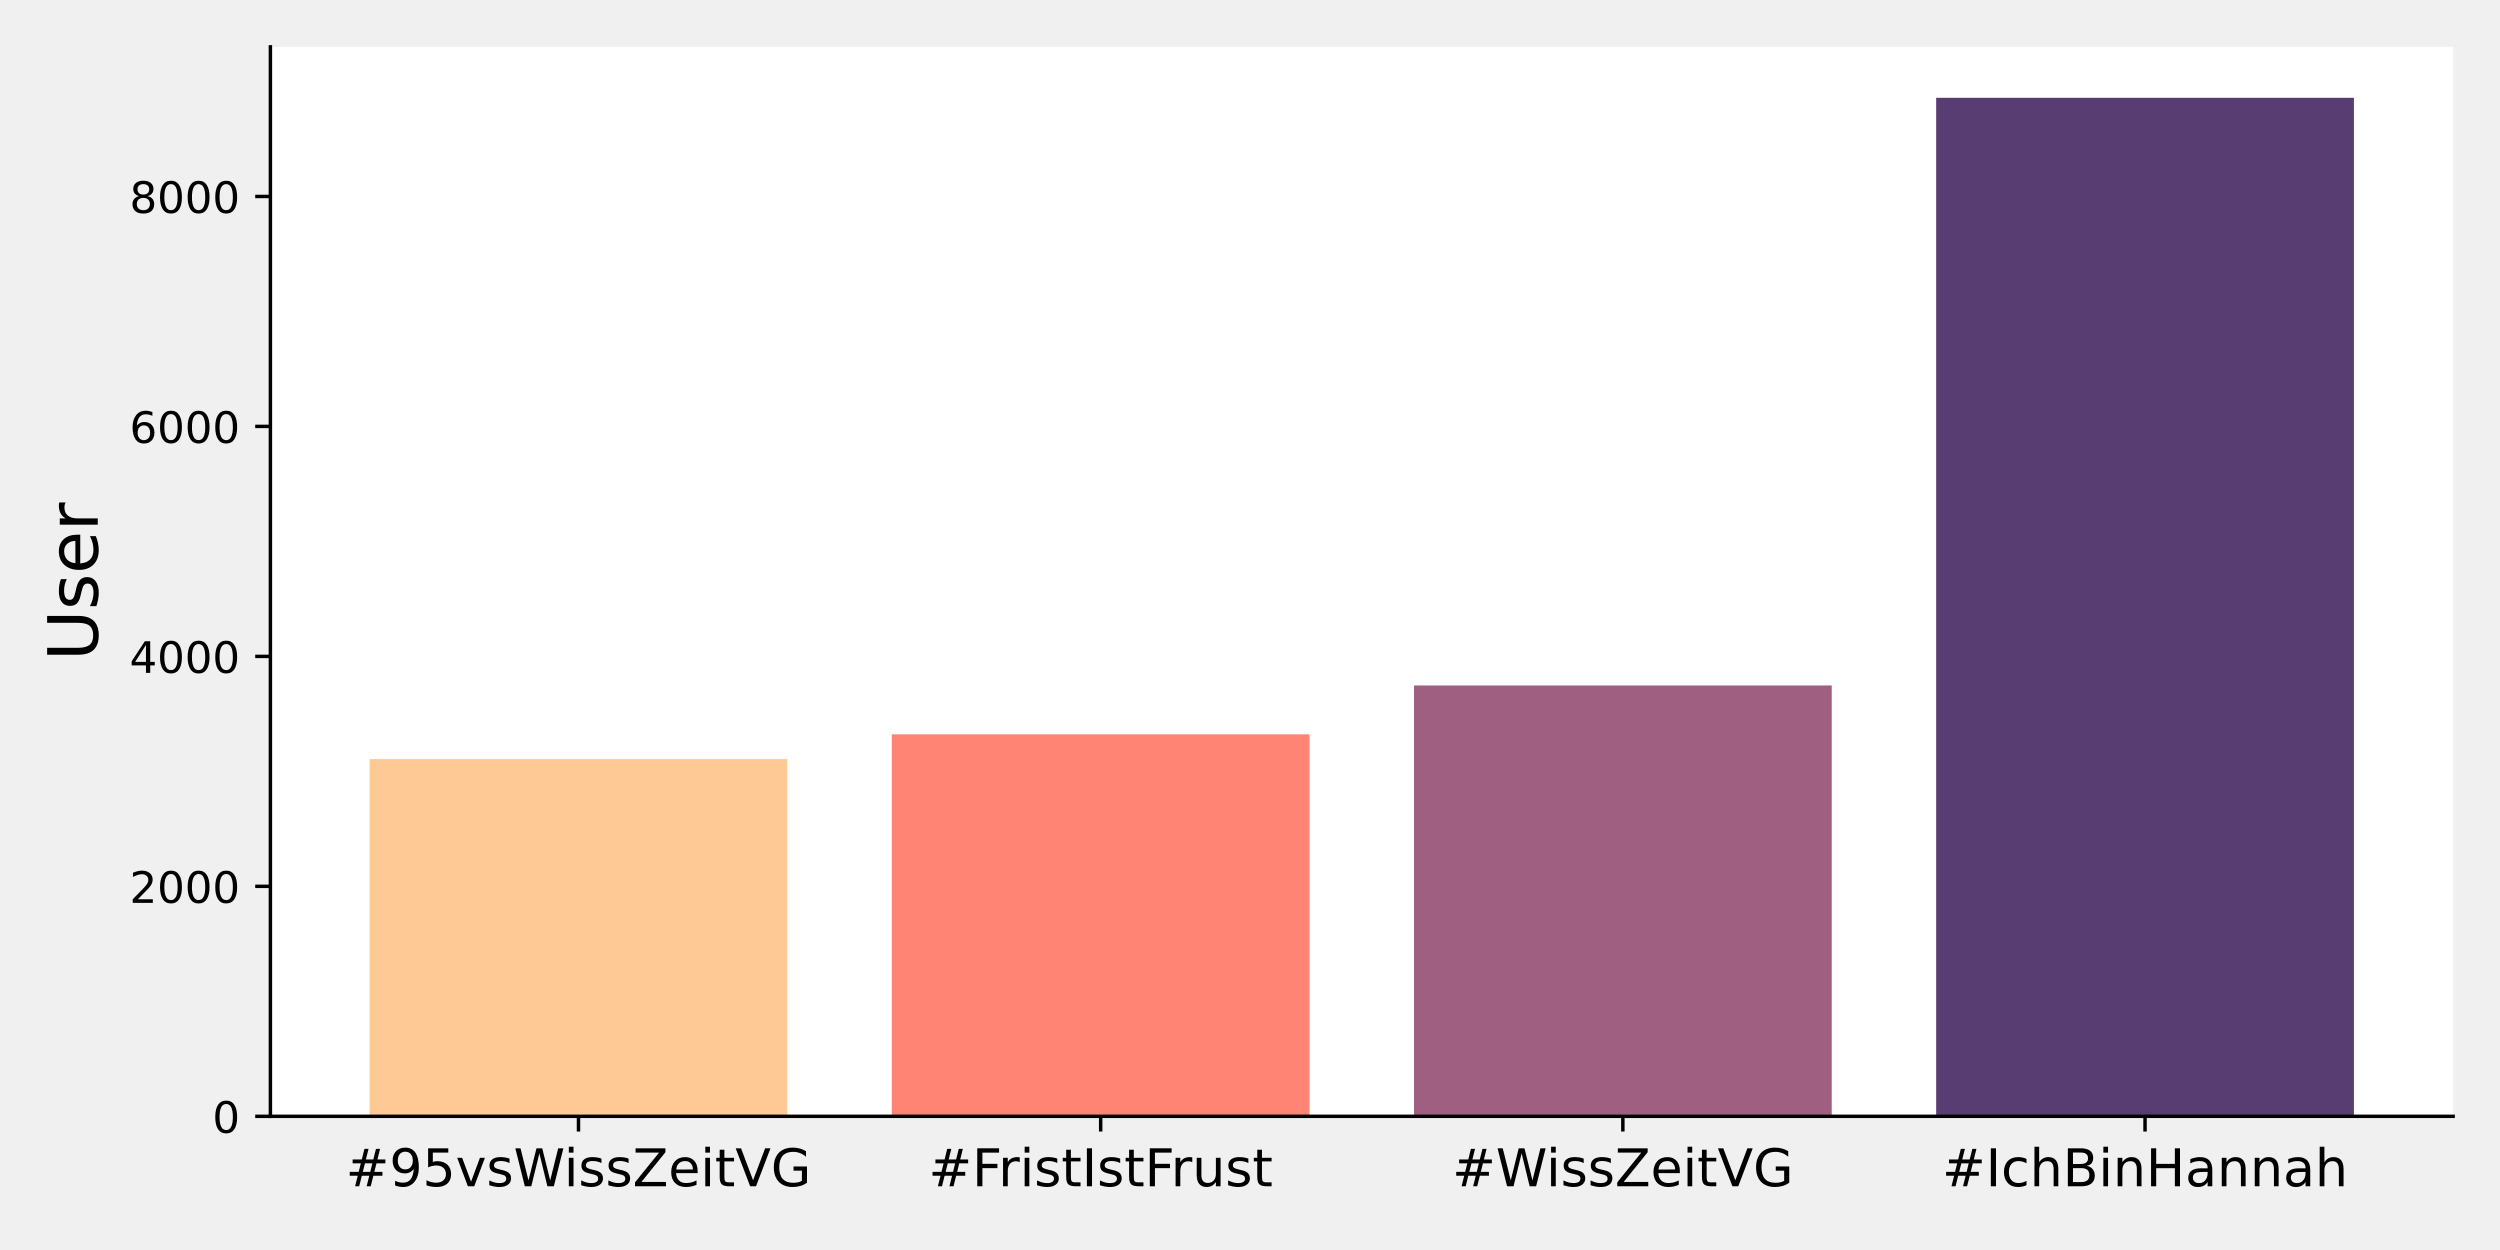
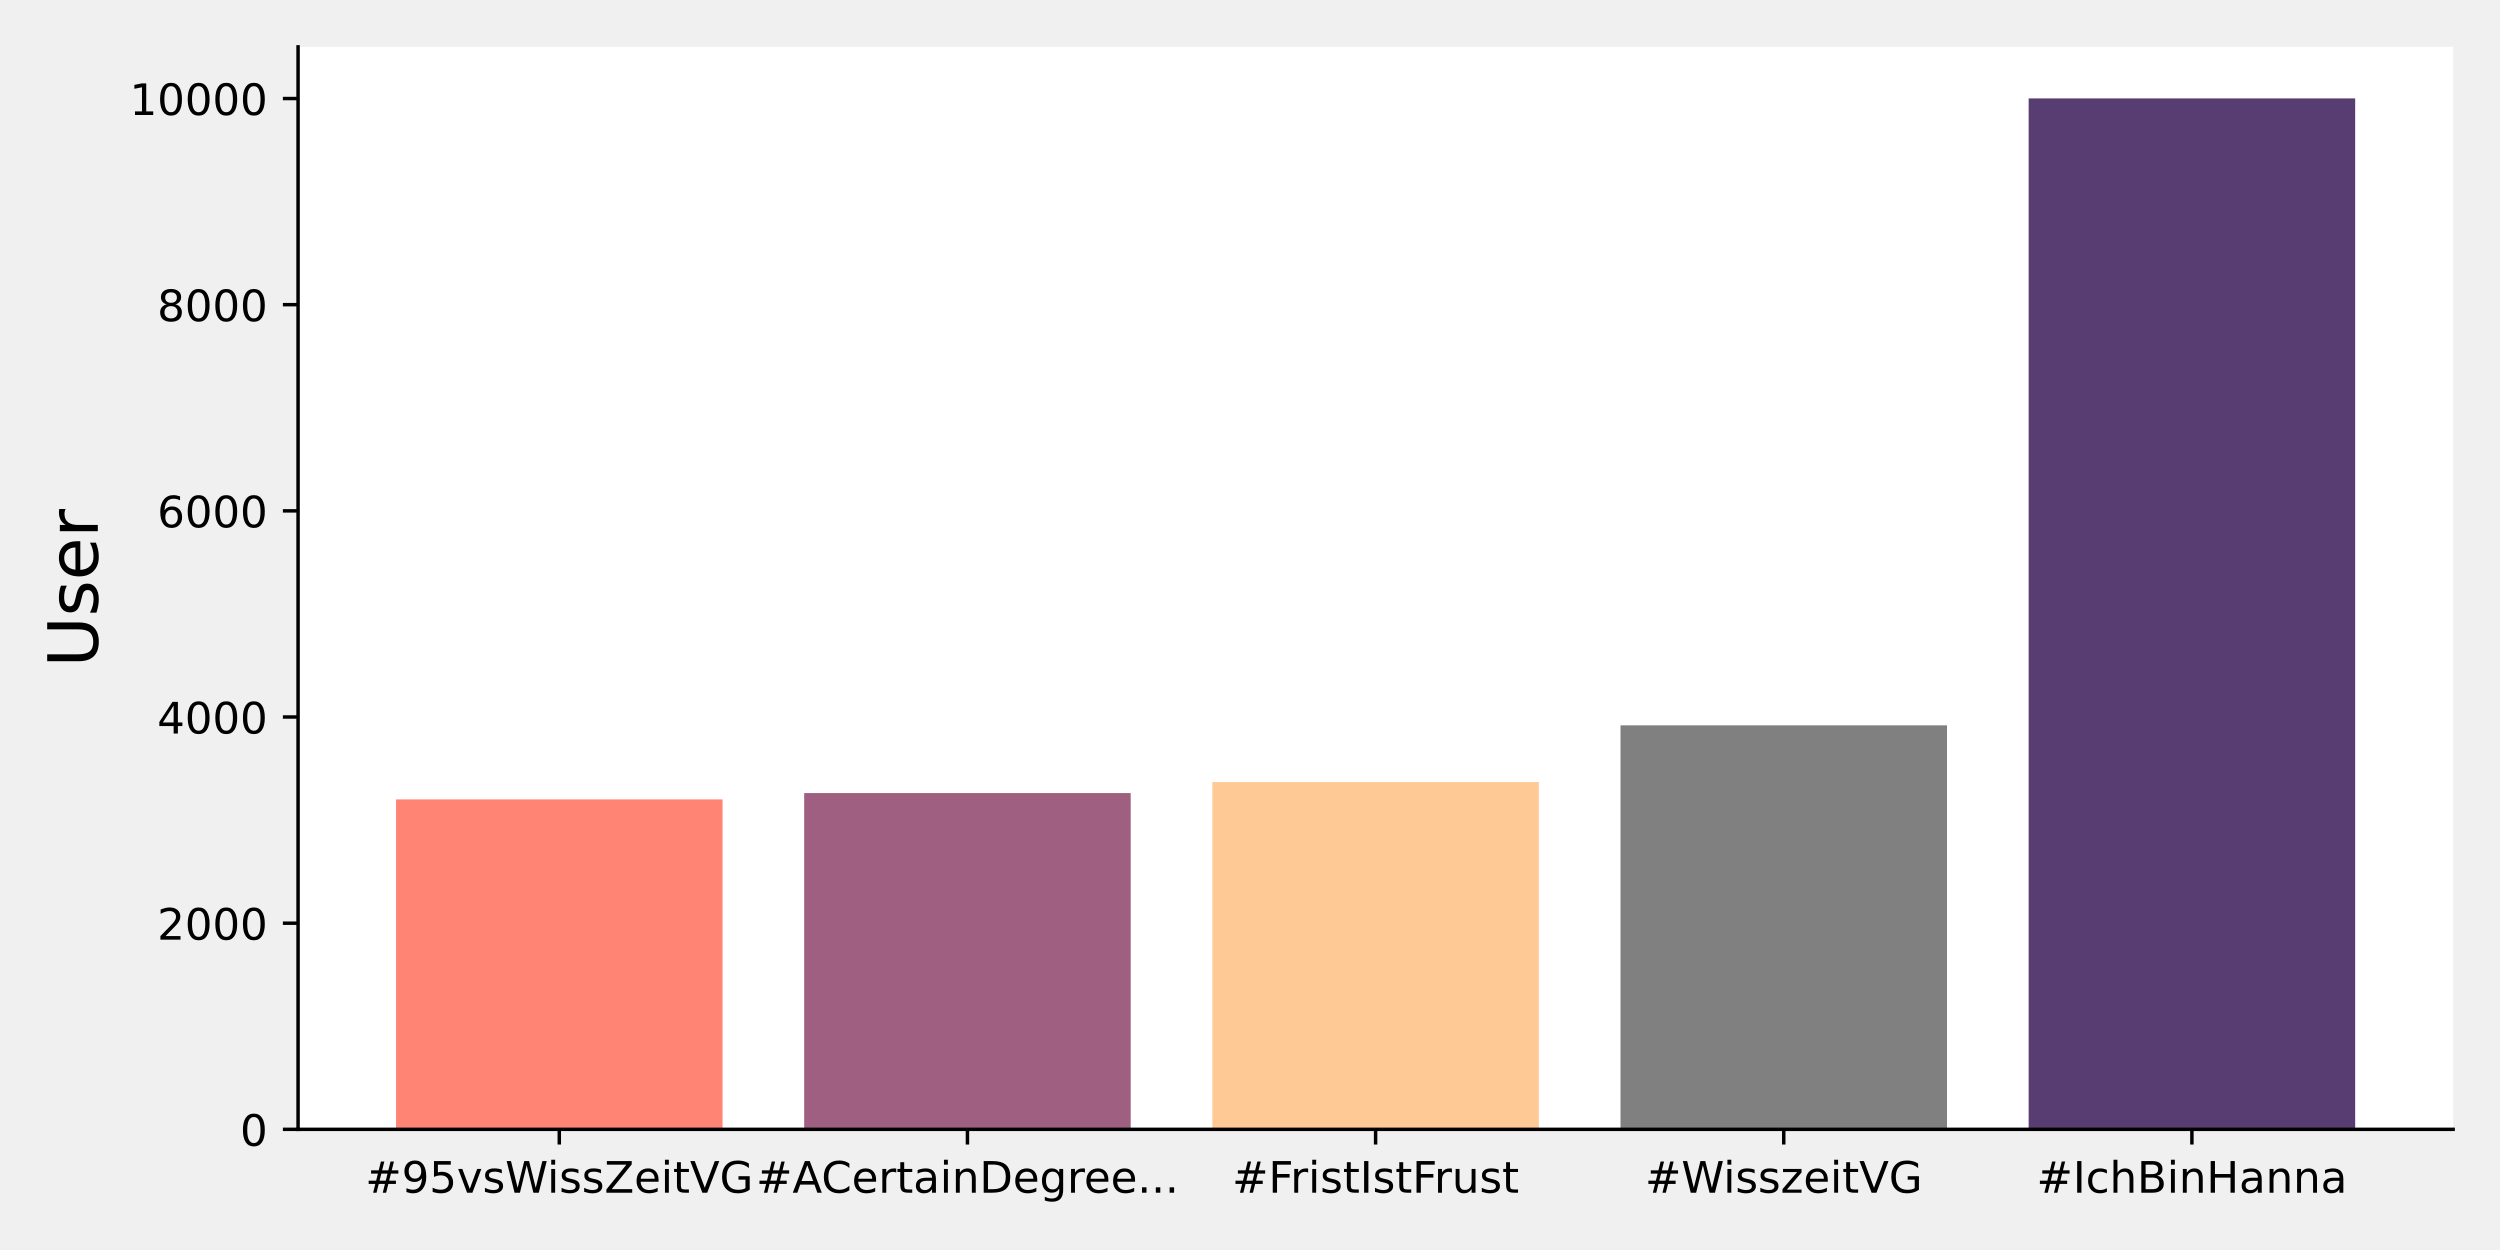
<svg xmlns="http://www.w3.org/2000/svg" xmlns:xlink="http://www.w3.org/1999/xlink" height="288pt" version="1.1" viewBox="0 0 576 288" width="576pt">
  <defs>
    <style type="text/css">*{stroke-linecap:butt;stroke-linejoin:round;}</style>
  </defs>
  <g id="figure_1">
    <g id="patch_1">
      <path d="M 0 288  L 576 288  L 576 0  L 0 0  z " style="fill:none;" />
    </g>
    <g id="axes_1">
      <g id="patch_2">
-         <path d="M 62.3 257.2  L 565.2 257.2  L 565.2 10.8  L 62.3 10.8  z " style="fill:#ffffff;" />
+         <path d="M 68.675 260.2  L 565.2 260.2  L 565.2 10.8  L 68.675 10.8  z " style="fill:#ffffff;" />
      </g>
      <g id="patch_3">
-         <path clip-path="url(#p8f070d855d)" d="M 85.159 257.2  L 181.408 257.2  L 181.408 174.889  L 85.159 174.889  z " style="fill:#ffc996;" />
+         <path clip-path="url(#p966725e1bf)" d="M 91.244 260.2  L 166.475 260.2  L 166.475 184.176  L 91.244 184.176  z " style="fill:#ff8474;" />
      </g>
      <g id="patch_4">
-         <path clip-path="url(#p8f070d855d)" d="M 205.47 257.2  L 301.719 257.2  L 301.719 169.193  L 205.47 169.193  z " style="fill:#ff8474;" />
+         <path clip-path="url(#p966725e1bf)" d="M 185.283 260.2  L 260.514 260.2  L 260.514 182.727  L 185.283 182.727  z " style="fill:#9f5f80;" />
      </g>
      <g id="patch_5">
-         <path clip-path="url(#p8f070d855d)" d="M 325.781 257.2  L 422.03 257.2  L 422.03 157.934  L 325.781 157.934  z " style="fill:#9f5f80;" />
+         <path clip-path="url(#p966725e1bf)" d="M 279.322 260.2  L 354.553 260.2  L 354.553 180.186  L 279.322 180.186  z " style="fill:#ffc996;" />
      </g>
      <g id="patch_6">
-         <path clip-path="url(#p8f070d855d)" d="M 446.092 257.2  L 542.341 257.2  L 542.341 22.533  L 446.092 22.533  z " style="fill:#583d72;" />
+         <path clip-path="url(#p966725e1bf)" d="M 373.361 260.2  L 448.592 260.2  L 448.592 167.124  L 373.361 167.124  z " style="fill:#808080;" />
+       </g>
+       <g id="patch_7">
+         <path clip-path="url(#p966725e1bf)" d="M 467.4 260.2  L 542.631 260.2  L 542.631 22.676  L 467.4 22.676  z " style="fill:#583d72;" />
      </g>
      <g id="matplotlib.axis_1">
        <g id="xtick_1">
          <g id="line2d_1">
            <defs>
-               <path d="M 0 0  L 0 3.5  " id="m627c555f5b" style="stroke:#000000;stroke-width:0.8;" />
+               <path d="M 0 0  L 0 3.5  " id="m4bc45b92cb" style="stroke:#000000;stroke-width:0.8;" />
            </defs>
            <g>
-               <use style="stroke:#000000;stroke-width:0.8;" x="133.283" xlink:href="#m627c555f5b" y="257.2" />
+               <use style="stroke:#000000;stroke-width:0.8;" x="128.86" xlink:href="#m4bc45b92cb" y="260.2" />
            </g>
          </g>
          <g id="text_1">
-             <g transform="translate(79.65381 273.3181)scale(0.12 -0.12)">
+             <g transform="translate(84.16844 274.7984)scale(0.1 -0.1)">
              <defs>
                <path d="M 51.125 44  L 36.922 44  L 32.812 27.688  L 47.125 27.688  z M 43.797 71.781  L 38.719 51.516  L 52.984 51.516  L 58.109 71.781  L 65.922 71.781  L 60.891 51.516  L 76.125 51.516  L 76.125 44  L 58.984 44  L 54.984 27.688  L 70.516 27.688  L 70.516 20.219  L 53.078 20.219  L 48 0  L 40.188 0  L 45.219 20.219  L 30.906 20.219  L 25.875 0  L 18.016 0  L 23.094 20.219  L 7.719 20.219  L 7.719 27.688  L 24.906 27.688  L 29 44  L 13.281 44  L 13.281 51.516  L 30.906 51.516  L 35.891 71.781  z " id="DejaVuSans-35" />
                <path d="M 10.984 1.516  L 10.984 10.5  Q 14.703 8.734 18.5 7.812  Q 22.312 6.891 25.984 6.891  Q 35.75 6.891 40.891 13.453  Q 46.047 20.016 46.781 33.406  Q 43.953 29.203 39.594 26.953  Q 35.25 24.703 29.984 24.703  Q 19.047 24.703 12.672 31.312  Q 6.297 37.938 6.297 49.422  Q 6.297 60.641 12.938 67.422  Q 19.578 74.219 30.609 74.219  Q 43.266 74.219 49.922 64.516  Q 56.594 54.828 56.594 36.375  Q 56.594 19.141 48.406 8.859  Q 40.234 -1.422 26.422 -1.422  Q 22.703 -1.422 18.891 -0.688  Q 15.094 0.047 10.984 1.516  z M 30.609 32.422  Q 37.25 32.422 41.125 36.953  Q 45.016 41.5 45.016 49.422  Q 45.016 57.281 41.125 61.844  Q 37.25 66.406 30.609 66.406  Q 23.969 66.406 20.094 61.844  Q 16.219 57.281 16.219 49.422  Q 16.219 41.5 20.094 36.953  Q 23.969 32.422 30.609 32.422  z " id="DejaVuSans-57" />
                <path d="M 10.797 72.906  L 49.516 72.906  L 49.516 64.594  L 19.828 64.594  L 19.828 46.734  Q 21.969 47.469 24.109 47.828  Q 26.266 48.188 28.422 48.188  Q 40.625 48.188 47.75 41.5  Q 54.891 34.812 54.891 23.391  Q 54.891 11.625 47.562 5.094  Q 40.234 -1.422 26.906 -1.422  Q 22.312 -1.422 17.547 -0.641  Q 12.797 0.141 7.719 1.703  L 7.719 11.625  Q 12.109 9.234 16.797 8.062  Q 21.484 6.891 26.703 6.891  Q 35.156 6.891 40.078 11.328  Q 45.016 15.766 45.016 23.391  Q 45.016 31 40.078 35.438  Q 35.156 39.891 26.703 39.891  Q 22.75 39.891 18.812 39.016  Q 14.891 38.141 10.797 36.281  z " id="DejaVuSans-53" />
                <path d="M 2.984 54.688  L 12.5 54.688  L 29.594 8.797  L 46.688 54.688  L 56.203 54.688  L 35.688 0  L 23.484 0  z " id="DejaVuSans-118" />
                <path d="M 44.281 53.078  L 44.281 44.578  Q 40.484 46.531 36.375 47.5  Q 32.281 48.484 27.875 48.484  Q 21.188 48.484 17.844 46.438  Q 14.5 44.391 14.5 40.281  Q 14.5 37.156 16.891 35.375  Q 19.281 33.594 26.516 31.984  L 29.594 31.297  Q 39.156 29.25 43.188 25.516  Q 47.219 21.781 47.219 15.094  Q 47.219 7.469 41.188 3.016  Q 35.156 -1.422 24.609 -1.422  Q 20.219 -1.422 15.453 -0.562  Q 10.688 0.297 5.422 2  L 5.422 11.281  Q 10.406 8.688 15.234 7.391  Q 20.062 6.109 24.812 6.109  Q 31.156 6.109 34.562 8.281  Q 37.984 10.453 37.984 14.406  Q 37.984 18.062 35.516 20.016  Q 33.062 21.969 24.703 23.781  L 21.578 24.516  Q 13.234 26.266 9.516 29.906  Q 5.812 33.547 5.812 39.891  Q 5.812 47.609 11.281 51.797  Q 16.75 56 26.812 56  Q 31.781 56 36.172 55.266  Q 40.578 54.547 44.281 53.078  z " id="DejaVuSans-115" />
                <path d="M 3.328 72.906  L 13.281 72.906  L 28.609 11.281  L 43.891 72.906  L 54.984 72.906  L 70.312 11.281  L 85.594 72.906  L 95.609 72.906  L 77.297 0  L 64.891 0  L 49.516 63.281  L 33.984 0  L 21.578 0  z " id="DejaVuSans-87" />
                <path d="M 9.422 54.688  L 18.406 54.688  L 18.406 0  L 9.422 0  z M 9.422 75.984  L 18.406 75.984  L 18.406 64.594  L 9.422 64.594  z " id="DejaVuSans-105" />
                <path d="M 5.609 72.906  L 62.891 72.906  L 62.891 65.375  L 16.797 8.297  L 64.016 8.297  L 64.016 0  L 4.5 0  L 4.5 7.516  L 50.594 64.594  L 5.609 64.594  z " id="DejaVuSans-90" />
                <path d="M 56.203 29.594  L 56.203 25.203  L 14.891 25.203  Q 15.484 15.922 20.484 11.062  Q 25.484 6.203 34.422 6.203  Q 39.594 6.203 44.453 7.469  Q 49.312 8.734 54.109 11.281  L 54.109 2.781  Q 49.266 0.734 44.188 -0.344  Q 39.109 -1.422 33.891 -1.422  Q 20.797 -1.422 13.156 6.188  Q 5.516 13.812 5.516 26.812  Q 5.516 40.234 12.766 48.109  Q 20.016 56 32.328 56  Q 43.359 56 49.781 48.891  Q 56.203 41.797 56.203 29.594  z M 47.219 32.234  Q 47.125 39.594 43.094 43.984  Q 39.062 48.391 32.422 48.391  Q 24.906 48.391 20.391 44.141  Q 15.875 39.891 15.188 32.172  z " id="DejaVuSans-101" />
                <path d="M 18.312 70.219  L 18.312 54.688  L 36.812 54.688  L 36.812 47.703  L 18.312 47.703  L 18.312 18.016  Q 18.312 11.328 20.141 9.422  Q 21.969 7.516 27.594 7.516  L 36.812 7.516  L 36.812 0  L 27.594 0  Q 17.188 0 13.234 3.875  Q 9.281 7.766 9.281 18.016  L 9.281 47.703  L 2.688 47.703  L 2.688 54.688  L 9.281 54.688  L 9.281 70.219  z " id="DejaVuSans-116" />
                <path d="M 28.609 0  L 0.781 72.906  L 11.078 72.906  L 34.188 11.531  L 57.328 72.906  L 67.578 72.906  L 39.797 0  z " id="DejaVuSans-86" />
                <path d="M 59.516 10.406  L 59.516 29.984  L 43.406 29.984  L 43.406 38.094  L 69.281 38.094  L 69.281 6.781  Q 63.578 2.734 56.688 0.656  Q 49.812 -1.422 42 -1.422  Q 24.906 -1.422 15.25 8.562  Q 5.609 18.562 5.609 36.375  Q 5.609 54.25 15.25 64.234  Q 24.906 74.219 42 74.219  Q 49.125 74.219 55.547 72.453  Q 61.969 70.703 67.391 67.281  L 67.391 56.781  Q 61.922 61.422 55.766 63.766  Q 49.609 66.109 42.828 66.109  Q 29.438 66.109 22.719 58.641  Q 16.016 51.172 16.016 36.375  Q 16.016 21.625 22.719 14.156  Q 29.438 6.688 42.828 6.688  Q 48.047 6.688 52.141 7.594  Q 56.25 8.5 59.516 10.406  z " id="DejaVuSans-71" />
              </defs>
              <use xlink:href="#DejaVuSans-35" />
              <use x="83.789" xlink:href="#DejaVuSans-57" />
              <use x="147.412" xlink:href="#DejaVuSans-53" />
              <use x="211.035" xlink:href="#DejaVuSans-118" />
              <use x="270.215" xlink:href="#DejaVuSans-115" />
              <use x="322.314" xlink:href="#DejaVuSans-87" />
              <use x="418.941" xlink:href="#DejaVuSans-105" />
              <use x="446.725" xlink:href="#DejaVuSans-115" />
              <use x="498.824" xlink:href="#DejaVuSans-115" />
              <use x="550.924" xlink:href="#DejaVuSans-90" />
              <use x="619.43" xlink:href="#DejaVuSans-101" />
              <use x="680.953" xlink:href="#DejaVuSans-105" />
              <use x="708.736" xlink:href="#DejaVuSans-116" />
              <use x="747.945" xlink:href="#DejaVuSans-86" />
              <use x="816.354" xlink:href="#DejaVuSans-71" />
            </g>
          </g>
        </g>
        <g id="xtick_2">
          <g id="line2d_2">
            <g>
-               <use style="stroke:#000000;stroke-width:0.8;" x="253.594" xlink:href="#m627c555f5b" y="257.2" />
+               <use style="stroke:#000000;stroke-width:0.8;" x="222.899" xlink:href="#m4bc45b92cb" y="260.2" />
            </g>
          </g>
          <g id="text_2">
-             <g transform="translate(213.9289 273.3181)scale(0.12 -0.12)">
+             <g transform="translate(174.2065 274.7984)scale(0.1 -0.1)">
+               <defs>
+                 <path d="M 34.188 63.188  L 20.797 26.906  L 47.609 26.906  z M 28.609 72.906  L 39.797 72.906  L 67.578 0  L 57.328 0  L 50.688 18.703  L 17.828 18.703  L 11.188 0  L 0.781 0  z " id="DejaVuSans-65" />
+                 <path d="M 64.406 67.281  L 64.406 56.891  Q 59.422 61.531 53.781 63.812  Q 48.141 66.109 41.797 66.109  Q 29.297 66.109 22.656 58.469  Q 16.016 50.828 16.016 36.375  Q 16.016 21.969 22.656 14.328  Q 29.297 6.688 41.797 6.688  Q 48.141 6.688 53.781 8.984  Q 59.422 11.281 64.406 15.922  L 64.406 5.609  Q 59.234 2.094 53.438 0.328  Q 47.656 -1.422 41.219 -1.422  Q 24.656 -1.422 15.125 8.703  Q 5.609 18.844 5.609 36.375  Q 5.609 53.953 15.125 64.078  Q 24.656 74.219 41.219 74.219  Q 47.75 74.219 53.531 72.484  Q 59.328 70.75 64.406 67.281  z " id="DejaVuSans-67" />
+                 <path d="M 41.109 46.297  Q 39.594 47.172 37.812 47.578  Q 36.031 48 33.891 48  Q 26.266 48 22.188 43.047  Q 18.109 38.094 18.109 28.812  L 18.109 0  L 9.078 0  L 9.078 54.688  L 18.109 54.688  L 18.109 46.188  Q 20.953 51.172 25.484 53.578  Q 30.031 56 36.531 56  Q 37.453 56 38.578 55.875  Q 39.703 55.766 41.062 55.516  z " id="DejaVuSans-114" />
+                 <path d="M 34.281 27.484  Q 23.391 27.484 19.188 25  Q 14.984 22.516 14.984 16.5  Q 14.984 11.719 18.141 8.906  Q 21.297 6.109 26.703 6.109  Q 34.188 6.109 38.703 11.406  Q 43.219 16.703 43.219 25.484  L 43.219 27.484  z M 52.203 31.203  L 52.203 0  L 43.219 0  L 43.219 8.297  Q 40.141 3.328 35.547 0.953  Q 30.953 -1.422 24.312 -1.422  Q 15.922 -1.422 10.953 3.297  Q 6 8.016 6 15.922  Q 6 25.141 12.172 29.828  Q 18.359 34.516 30.609 34.516  L 43.219 34.516  L 43.219 35.406  Q 43.219 41.609 39.141 45  Q 35.062 48.391 27.688 48.391  Q 23 48.391 18.547 47.266  Q 14.109 46.141 10.016 43.891  L 10.016 52.203  Q 14.938 54.109 19.578 55.047  Q 24.219 56 28.609 56  Q 40.484 56 46.344 49.844  Q 52.203 43.703 52.203 31.203  z " id="DejaVuSans-97" />
+                 <path d="M 54.891 33.016  L 54.891 0  L 45.906 0  L 45.906 32.719  Q 45.906 40.484 42.875 44.328  Q 39.844 48.188 33.797 48.188  Q 26.516 48.188 22.312 43.547  Q 18.109 38.922 18.109 30.906  L 18.109 0  L 9.078 0  L 9.078 54.688  L 18.109 54.688  L 18.109 46.188  Q 21.344 51.125 25.703 53.562  Q 30.078 56 35.797 56  Q 45.219 56 50.047 50.172  Q 54.891 44.344 54.891 33.016  z " id="DejaVuSans-110" />
+                 <path d="M 19.672 64.797  L 19.672 8.109  L 31.594 8.109  Q 46.688 8.109 53.688 14.938  Q 60.688 21.781 60.688 36.531  Q 60.688 51.172 53.688 57.984  Q 46.688 64.797 31.594 64.797  z M 9.812 72.906  L 30.078 72.906  Q 51.266 72.906 61.172 64.094  Q 71.094 55.281 71.094 36.531  Q 71.094 17.672 61.125 8.828  Q 51.172 0 30.078 0  L 9.812 0  z " id="DejaVuSans-68" />
+                 <path d="M 45.406 27.984  Q 45.406 37.75 41.375 43.109  Q 37.359 48.484 30.078 48.484  Q 22.859 48.484 18.828 43.109  Q 14.797 37.75 14.797 27.984  Q 14.797 18.266 18.828 12.891  Q 22.859 7.516 30.078 7.516  Q 37.359 7.516 41.375 12.891  Q 45.406 18.266 45.406 27.984  z M 54.391 6.781  Q 54.391 -7.172 48.188 -13.984  Q 42 -20.797 29.203 -20.797  Q 24.469 -20.797 20.266 -20.094  Q 16.062 -19.391 12.109 -17.922  L 12.109 -9.188  Q 16.062 -11.328 19.922 -12.344  Q 23.781 -13.375 27.781 -13.375  Q 36.625 -13.375 41.016 -8.766  Q 45.406 -4.156 45.406 5.172  L 45.406 9.625  Q 42.625 4.781 38.281 2.391  Q 33.938 0 27.875 0  Q 17.828 0 11.672 7.656  Q 5.516 15.328 5.516 27.984  Q 5.516 40.672 11.672 48.328  Q 17.828 56 27.875 56  Q 33.938 56 38.281 53.609  Q 42.625 51.219 45.406 46.391  L 45.406 54.688  L 54.391 54.688  z " id="DejaVuSans-103" />
+                 <path d="M 10.688 12.406  L 21 12.406  L 21 0  L 10.688 0  z " id="DejaVuSans-46" />
+               </defs>
+               <use xlink:href="#DejaVuSans-35" />
+               <use x="83.789" xlink:href="#DejaVuSans-65" />
+               <use x="150.447" xlink:href="#DejaVuSans-67" />
+               <use x="220.271" xlink:href="#DejaVuSans-101" />
+               <use x="281.795" xlink:href="#DejaVuSans-114" />
+               <use x="322.908" xlink:href="#DejaVuSans-116" />
+               <use x="362.117" xlink:href="#DejaVuSans-97" />
+               <use x="423.396" xlink:href="#DejaVuSans-105" />
+               <use x="451.18" xlink:href="#DejaVuSans-110" />
+               <use x="514.559" xlink:href="#DejaVuSans-68" />
+               <use x="591.561" xlink:href="#DejaVuSans-101" />
+               <use x="653.084" xlink:href="#DejaVuSans-103" />
+               <use x="716.561" xlink:href="#DejaVuSans-114" />
+               <use x="755.424" xlink:href="#DejaVuSans-101" />
+               <use x="816.947" xlink:href="#DejaVuSans-101" />
+               <use x="878.471" xlink:href="#DejaVuSans-46" />
+               <use x="910.258" xlink:href="#DejaVuSans-46" />
+               <use x="942.045" xlink:href="#DejaVuSans-46" />
+             </g>
+           </g>
+         </g>
+         <g id="xtick_3">
+           <g id="line2d_3">
+             <g>
+               <use style="stroke:#000000;stroke-width:0.8;" x="316.938" xlink:href="#m4bc45b92cb" y="260.2" />
+             </g>
+           </g>
+           <g id="text_3">
+             <g transform="translate(283.8828 274.7984)scale(0.1 -0.1)">
              <defs>
                <path d="M 9.812 72.906  L 51.703 72.906  L 51.703 64.594  L 19.672 64.594  L 19.672 43.109  L 48.578 43.109  L 48.578 34.812  L 19.672 34.812  L 19.672 0  L 9.812 0  z " id="DejaVuSans-70" />
-                 <path d="M 41.109 46.297  Q 39.594 47.172 37.812 47.578  Q 36.031 48 33.891 48  Q 26.266 48 22.188 43.047  Q 18.109 38.094 18.109 28.812  L 18.109 0  L 9.078 0  L 9.078 54.688  L 18.109 54.688  L 18.109 46.188  Q 20.953 51.172 25.484 53.578  Q 30.031 56 36.531 56  Q 37.453 56 38.578 55.875  Q 39.703 55.766 41.062 55.516  z " id="DejaVuSans-114" />
                <path d="M 9.812 72.906  L 19.672 72.906  L 19.672 0  L 9.812 0  z " id="DejaVuSans-73" />
                <path d="M 8.5 21.578  L 8.5 54.688  L 17.484 54.688  L 17.484 21.922  Q 17.484 14.156 20.5 10.266  Q 23.531 6.391 29.594 6.391  Q 36.859 6.391 41.078 11.031  Q 45.312 15.672 45.312 23.688  L 45.312 54.688  L 54.297 54.688  L 54.297 0  L 45.312 0  L 45.312 8.406  Q 42.047 3.422 37.719 1  Q 33.406 -1.422 27.688 -1.422  Q 18.266 -1.422 13.375 4.438  Q 8.5 10.297 8.5 21.578  z M 31.109 56  z " id="DejaVuSans-117" />
              </defs>
              <use xlink:href="#DejaVuSans-35" />
              <use x="83.789" xlink:href="#DejaVuSans-70" />
              <use x="134.059" xlink:href="#DejaVuSans-114" />
              <use x="175.172" xlink:href="#DejaVuSans-105" />
              <use x="202.955" xlink:href="#DejaVuSans-115" />
              <use x="255.055" xlink:href="#DejaVuSans-116" />
              <use x="294.264" xlink:href="#DejaVuSans-73" />
              <use x="323.756" xlink:href="#DejaVuSans-115" />
              <use x="375.855" xlink:href="#DejaVuSans-116" />
              <use x="415.064" xlink:href="#DejaVuSans-70" />
              <use x="465.334" xlink:href="#DejaVuSans-114" />
              <use x="506.447" xlink:href="#DejaVuSans-117" />
              <use x="569.826" xlink:href="#DejaVuSans-115" />
              <use x="621.926" xlink:href="#DejaVuSans-116" />
            </g>
          </g>
        </g>
-         <g id="xtick_3">
-           <g id="line2d_3">
-             <g>
-               <use style="stroke:#000000;stroke-width:0.8;" x="373.906" xlink:href="#m627c555f5b" y="257.2" />
-             </g>
-           </g>
-           <g id="text_3">
-             <g transform="translate(334.5877 273.3181)scale(0.12 -0.12)">
+         <g id="xtick_4">
+           <g id="line2d_4">
+             <g>
+               <use style="stroke:#000000;stroke-width:0.8;" x="410.976" xlink:href="#m4bc45b92cb" y="260.2" />
+             </g>
+           </g>
+           <g id="text_4">
+             <g transform="translate(379.0123 274.7984)scale(0.1 -0.1)">
+               <defs>
+                 <path d="M 5.516 54.688  L 48.188 54.688  L 48.188 46.484  L 14.406 7.172  L 48.188 7.172  L 48.188 0  L 4.297 0  L 4.297 8.203  L 38.094 47.516  L 5.516 47.516  z " id="DejaVuSans-122" />
+               </defs>
              <use xlink:href="#DejaVuSans-35" />
              <use x="83.789" xlink:href="#DejaVuSans-87" />
              <use x="180.416" xlink:href="#DejaVuSans-105" />
              <use x="208.199" xlink:href="#DejaVuSans-115" />
              <use x="260.299" xlink:href="#DejaVuSans-115" />
-               <use x="312.398" xlink:href="#DejaVuSans-90" />
-               <use x="380.904" xlink:href="#DejaVuSans-101" />
-               <use x="442.428" xlink:href="#DejaVuSans-105" />
-               <use x="470.211" xlink:href="#DejaVuSans-116" />
-               <use x="509.42" xlink:href="#DejaVuSans-86" />
-               <use x="577.828" xlink:href="#DejaVuSans-71" />
-             </g>
-           </g>
-         </g>
-         <g id="xtick_4">
-           <g id="line2d_4">
-             <g>
-               <use style="stroke:#000000;stroke-width:0.8;" x="494.217" xlink:href="#m627c555f5b" y="257.2" />
-             </g>
-           </g>
-           <g id="text_4">
-             <g transform="translate(447.4578 273.3181)scale(0.12 -0.12)">
+               <use x="312.398" xlink:href="#DejaVuSans-122" />
+               <use x="364.889" xlink:href="#DejaVuSans-101" />
+               <use x="426.412" xlink:href="#DejaVuSans-105" />
+               <use x="454.195" xlink:href="#DejaVuSans-116" />
+               <use x="493.404" xlink:href="#DejaVuSans-86" />
+               <use x="561.812" xlink:href="#DejaVuSans-71" />
+             </g>
+           </g>
+         </g>
+         <g id="xtick_5">
+           <g id="line2d_5">
+             <g>
+               <use style="stroke:#000000;stroke-width:0.8;" x="505.015" xlink:href="#m4bc45b92cb" y="260.2" />
+             </g>
+           </g>
+           <g id="text_5">
+             <g transform="translate(469.2183 274.7984)scale(0.1 -0.1)">
              <defs>
                <path d="M 48.781 52.594  L 48.781 44.188  Q 44.969 46.297 41.141 47.344  Q 37.312 48.391 33.406 48.391  Q 24.656 48.391 19.812 42.844  Q 14.984 37.312 14.984 27.297  Q 14.984 17.281 19.812 11.734  Q 24.656 6.203 33.406 6.203  Q 37.312 6.203 41.141 7.25  Q 44.969 8.297 48.781 10.406  L 48.781 2.094  Q 45.016 0.344 40.984 -0.531  Q 36.969 -1.422 32.422 -1.422  Q 20.062 -1.422 12.781 6.344  Q 5.516 14.109 5.516 27.297  Q 5.516 40.672 12.859 48.328  Q 20.219 56 33.016 56  Q 37.156 56 41.109 55.141  Q 45.062 54.297 48.781 52.594  z " id="DejaVuSans-99" />
                <path d="M 54.891 33.016  L 54.891 0  L 45.906 0  L 45.906 32.719  Q 45.906 40.484 42.875 44.328  Q 39.844 48.188 33.797 48.188  Q 26.516 48.188 22.312 43.547  Q 18.109 38.922 18.109 30.906  L 18.109 0  L 9.078 0  L 9.078 75.984  L 18.109 75.984  L 18.109 46.188  Q 21.344 51.125 25.703 53.562  Q 30.078 56 35.797 56  Q 45.219 56 50.047 50.172  Q 54.891 44.344 54.891 33.016  z " id="DejaVuSans-104" />
                <path d="M 19.672 34.812  L 19.672 8.109  L 35.5 8.109  Q 43.453 8.109 47.281 11.406  Q 51.125 14.703 51.125 21.484  Q 51.125 28.328 47.281 31.562  Q 43.453 34.812 35.5 34.812  z M 19.672 64.797  L 19.672 42.828  L 34.281 42.828  Q 41.5 42.828 45.031 45.531  Q 48.578 48.25 48.578 53.812  Q 48.578 59.328 45.031 62.062  Q 41.5 64.797 34.281 64.797  z M 9.812 72.906  L 35.016 72.906  Q 46.297 72.906 52.391 68.219  Q 58.5 63.531 58.5 54.891  Q 58.5 48.188 55.375 44.234  Q 52.25 40.281 46.188 39.312  Q 53.469 37.75 57.5 32.781  Q 61.531 27.828 61.531 20.406  Q 61.531 10.641 54.891 5.312  Q 48.25 0 35.984 0  L 9.812 0  z " id="DejaVuSans-66" />
-                 <path d="M 54.891 33.016  L 54.891 0  L 45.906 0  L 45.906 32.719  Q 45.906 40.484 42.875 44.328  Q 39.844 48.188 33.797 48.188  Q 26.516 48.188 22.312 43.547  Q 18.109 38.922 18.109 30.906  L 18.109 0  L 9.078 0  L 9.078 54.688  L 18.109 54.688  L 18.109 46.188  Q 21.344 51.125 25.703 53.562  Q 30.078 56 35.797 56  Q 45.219 56 50.047 50.172  Q 54.891 44.344 54.891 33.016  z " id="DejaVuSans-110" />
                <path d="M 9.812 72.906  L 19.672 72.906  L 19.672 43.016  L 55.516 43.016  L 55.516 72.906  L 65.375 72.906  L 65.375 0  L 55.516 0  L 55.516 34.719  L 19.672 34.719  L 19.672 0  L 9.812 0  z " id="DejaVuSans-72" />
-                 <path d="M 34.281 27.484  Q 23.391 27.484 19.188 25  Q 14.984 22.516 14.984 16.5  Q 14.984 11.719 18.141 8.906  Q 21.297 6.109 26.703 6.109  Q 34.188 6.109 38.703 11.406  Q 43.219 16.703 43.219 25.484  L 43.219 27.484  z M 52.203 31.203  L 52.203 0  L 43.219 0  L 43.219 8.297  Q 40.141 3.328 35.547 0.953  Q 30.953 -1.422 24.312 -1.422  Q 15.922 -1.422 10.953 3.297  Q 6 8.016 6 15.922  Q 6 25.141 12.172 29.828  Q 18.359 34.516 30.609 34.516  L 43.219 34.516  L 43.219 35.406  Q 43.219 41.609 39.141 45  Q 35.062 48.391 27.688 48.391  Q 23 48.391 18.547 47.266  Q 14.109 46.141 10.016 43.891  L 10.016 52.203  Q 14.938 54.109 19.578 55.047  Q 24.219 56 28.609 56  Q 40.484 56 46.344 49.844  Q 52.203 43.703 52.203 31.203  z " id="DejaVuSans-97" />
              </defs>
              <use xlink:href="#DejaVuSans-35" />
              <use x="83.789" xlink:href="#DejaVuSans-73" />
              <use x="113.281" xlink:href="#DejaVuSans-99" />
              <use x="168.262" xlink:href="#DejaVuSans-104" />
              <use x="231.641" xlink:href="#DejaVuSans-66" />
              <use x="300.244" xlink:href="#DejaVuSans-105" />
              <use x="328.027" xlink:href="#DejaVuSans-110" />
              <use x="391.406" xlink:href="#DejaVuSans-72" />
              <use x="466.602" xlink:href="#DejaVuSans-97" />
              <use x="527.881" xlink:href="#DejaVuSans-110" />
              <use x="591.26" xlink:href="#DejaVuSans-110" />
              <use x="654.639" xlink:href="#DejaVuSans-97" />
-               <use x="715.918" xlink:href="#DejaVuSans-104" />
            </g>
          </g>
        </g>
      </g>
      <g id="matplotlib.axis_2">
        <g id="ytick_1">
-           <g id="line2d_5">
+           <g id="line2d_6">
            <defs>
-               <path d="M 0 0  L -3.5 0  " id="mbc8c978cd5" style="stroke:#000000;stroke-width:0.8;" />
+               <path d="M 0 0  L -3.5 0  " id="m8be3456e36" style="stroke:#000000;stroke-width:0.8;" />
            </defs>
            <g>
-               <use style="stroke:#000000;stroke-width:0.8;" x="62.3" xlink:href="#mbc8c978cd5" y="257.2" />
-             </g>
-           </g>
-           <g id="text_5">
-             <g transform="translate(48.9375 260.9992)scale(0.1 -0.1)">
+               <use style="stroke:#000000;stroke-width:0.8;" x="68.675" xlink:href="#m8be3456e36" y="260.2" />
+             </g>
+           </g>
+           <g id="text_6">
+             <g transform="translate(55.3125 263.9992)scale(0.1 -0.1)">
              <defs>
                <path d="M 31.781 66.406  Q 24.172 66.406 20.328 58.906  Q 16.5 51.422 16.5 36.375  Q 16.5 21.391 20.328 13.891  Q 24.172 6.391 31.781 6.391  Q 39.453 6.391 43.281 13.891  Q 47.125 21.391 47.125 36.375  Q 47.125 51.422 43.281 58.906  Q 39.453 66.406 31.781 66.406  z M 31.781 74.219  Q 44.047 74.219 50.516 64.516  Q 56.984 54.828 56.984 36.375  Q 56.984 17.969 50.516 8.266  Q 44.047 -1.422 31.781 -1.422  Q 19.531 -1.422 13.062 8.266  Q 6.594 17.969 6.594 36.375  Q 6.594 54.828 13.062 64.516  Q 19.531 74.219 31.781 74.219  z " id="DejaVuSans-48" />
              </defs>
              <use xlink:href="#DejaVuSans-48" />
            </g>
          </g>
        </g>
        <g id="ytick_2">
-           <g id="line2d_6">
-             <g>
-               <use style="stroke:#000000;stroke-width:0.8;" x="62.3" xlink:href="#mbc8c978cd5" y="204.216" />
-             </g>
-           </g>
-           <g id="text_6">
-             <g transform="translate(29.85 208.0151)scale(0.1 -0.1)">
+           <g id="line2d_7">
+             <g>
+               <use style="stroke:#000000;stroke-width:0.8;" x="68.675" xlink:href="#m8be3456e36" y="212.7" />
+             </g>
+           </g>
+           <g id="text_7">
+             <g transform="translate(36.225 216.4992)scale(0.1 -0.1)">
              <defs>
                <path d="M 19.188 8.297  L 53.609 8.297  L 53.609 0  L 7.328 0  L 7.328 8.297  Q 12.938 14.109 22.625 23.891  Q 32.328 33.688 34.812 36.531  Q 39.547 41.844 41.422 45.531  Q 43.312 49.219 43.312 52.781  Q 43.312 58.594 39.234 62.25  Q 35.156 65.922 28.609 65.922  Q 23.969 65.922 18.812 64.312  Q 13.672 62.703 7.812 59.422  L 7.812 69.391  Q 13.766 71.781 18.938 73  Q 24.125 74.219 28.422 74.219  Q 39.75 74.219 46.484 68.547  Q 53.219 62.891 53.219 53.422  Q 53.219 48.922 51.531 44.891  Q 49.859 40.875 45.406 35.406  Q 44.188 33.984 37.641 27.219  Q 31.109 20.453 19.188 8.297  z " id="DejaVuSans-50" />
              </defs>
              <use xlink:href="#DejaVuSans-50" />
              <use x="63.623" xlink:href="#DejaVuSans-48" />
              <use x="127.246" xlink:href="#DejaVuSans-48" />
              <use x="190.869" xlink:href="#DejaVuSans-48" />
            </g>
          </g>
        </g>
        <g id="ytick_3">
-           <g id="line2d_7">
-             <g>
-               <use style="stroke:#000000;stroke-width:0.8;" x="62.3" xlink:href="#mbc8c978cd5" y="151.232" />
-             </g>
-           </g>
-           <g id="text_7">
-             <g transform="translate(29.85 155.031)scale(0.1 -0.1)">
+           <g id="line2d_8">
+             <g>
+               <use style="stroke:#000000;stroke-width:0.8;" x="68.675" xlink:href="#m8be3456e36" y="165.2" />
+             </g>
+           </g>
+           <g id="text_8">
+             <g transform="translate(36.225 168.9992)scale(0.1 -0.1)">
              <defs>
                <path d="M 37.797 64.312  L 12.891 25.391  L 37.797 25.391  z M 35.203 72.906  L 47.609 72.906  L 47.609 25.391  L 58.016 25.391  L 58.016 17.188  L 47.609 17.188  L 47.609 0  L 37.797 0  L 37.797 17.188  L 4.891 17.188  L 4.891 26.703  z " id="DejaVuSans-52" />
              </defs>
              <use xlink:href="#DejaVuSans-52" />
              <use x="63.623" xlink:href="#DejaVuSans-48" />
              <use x="127.246" xlink:href="#DejaVuSans-48" />
              <use x="190.869" xlink:href="#DejaVuSans-48" />
            </g>
          </g>
        </g>
        <g id="ytick_4">
-           <g id="line2d_8">
-             <g>
-               <use style="stroke:#000000;stroke-width:0.8;" x="62.3" xlink:href="#mbc8c978cd5" y="98.248" />
-             </g>
-           </g>
-           <g id="text_8">
-             <g transform="translate(29.85 102.0469)scale(0.1 -0.1)">
+           <g id="line2d_9">
+             <g>
+               <use style="stroke:#000000;stroke-width:0.8;" x="68.675" xlink:href="#m8be3456e36" y="117.7" />
+             </g>
+           </g>
+           <g id="text_9">
+             <g transform="translate(36.225 121.4992)scale(0.1 -0.1)">
              <defs>
                <path d="M 33.016 40.375  Q 26.375 40.375 22.484 35.828  Q 18.609 31.297 18.609 23.391  Q 18.609 15.531 22.484 10.953  Q 26.375 6.391 33.016 6.391  Q 39.656 6.391 43.531 10.953  Q 47.406 15.531 47.406 23.391  Q 47.406 31.297 43.531 35.828  Q 39.656 40.375 33.016 40.375  z M 52.594 71.297  L 52.594 62.312  Q 48.875 64.062 45.094 64.984  Q 41.312 65.922 37.594 65.922  Q 27.828 65.922 22.672 59.328  Q 17.531 52.734 16.797 39.406  Q 19.672 43.656 24.016 45.922  Q 28.375 48.188 33.594 48.188  Q 44.578 48.188 50.953 41.516  Q 57.328 34.859 57.328 23.391  Q 57.328 12.156 50.688 5.359  Q 44.047 -1.422 33.016 -1.422  Q 20.359 -1.422 13.672 8.266  Q 6.984 17.969 6.984 36.375  Q 6.984 53.656 15.188 63.938  Q 23.391 74.219 37.203 74.219  Q 40.922 74.219 44.703 73.484  Q 48.484 72.75 52.594 71.297  z " id="DejaVuSans-54" />
              </defs>
              <use xlink:href="#DejaVuSans-54" />
              <use x="63.623" xlink:href="#DejaVuSans-48" />
              <use x="127.246" xlink:href="#DejaVuSans-48" />
              <use x="190.869" xlink:href="#DejaVuSans-48" />
            </g>
          </g>
        </g>
        <g id="ytick_5">
-           <g id="line2d_9">
-             <g>
-               <use style="stroke:#000000;stroke-width:0.8;" x="62.3" xlink:href="#mbc8c978cd5" y="45.264" />
-             </g>
-           </g>
-           <g id="text_9">
-             <g transform="translate(29.85 49.06274)scale(0.1 -0.1)">
+           <g id="line2d_10">
+             <g>
+               <use style="stroke:#000000;stroke-width:0.8;" x="68.675" xlink:href="#m8be3456e36" y="70.2" />
+             </g>
+           </g>
+           <g id="text_10">
+             <g transform="translate(36.225 73.99917)scale(0.1 -0.1)">
              <defs>
                <path d="M 31.781 34.625  Q 24.75 34.625 20.719 30.859  Q 16.703 27.094 16.703 20.516  Q 16.703 13.922 20.719 10.156  Q 24.75 6.391 31.781 6.391  Q 38.812 6.391 42.859 10.172  Q 46.922 13.969 46.922 20.516  Q 46.922 27.094 42.891 30.859  Q 38.875 34.625 31.781 34.625  z M 21.922 38.812  Q 15.578 40.375 12.031 44.719  Q 8.5 49.078 8.5 55.328  Q 8.5 64.062 14.719 69.141  Q 20.953 74.219 31.781 74.219  Q 42.672 74.219 48.875 69.141  Q 55.078 64.062 55.078 55.328  Q 55.078 49.078 51.531 44.719  Q 48 40.375 41.703 38.812  Q 48.828 37.156 52.797 32.312  Q 56.781 27.484 56.781 20.516  Q 56.781 9.906 50.312 4.234  Q 43.844 -1.422 31.781 -1.422  Q 19.734 -1.422 13.25 4.234  Q 6.781 9.906 6.781 20.516  Q 6.781 27.484 10.781 32.312  Q 14.797 37.156 21.922 38.812  z M 18.312 54.391  Q 18.312 48.734 21.844 45.562  Q 25.391 42.391 31.781 42.391  Q 38.141 42.391 41.719 45.562  Q 45.312 48.734 45.312 54.391  Q 45.312 60.062 41.719 63.234  Q 38.141 66.406 31.781 66.406  Q 25.391 66.406 21.844 63.234  Q 18.312 60.062 18.312 54.391  z " id="DejaVuSans-56" />
              </defs>
              <use xlink:href="#DejaVuSans-56" />
              <use x="63.623" xlink:href="#DejaVuSans-48" />
              <use x="127.246" xlink:href="#DejaVuSans-48" />
              <use x="190.869" xlink:href="#DejaVuSans-48" />
            </g>
          </g>
        </g>
-         <g id="text_10">
-           <g transform="translate(22.5225 152.2337)rotate(-90)scale(0.16 -0.16)">
+         <g id="ytick_6">
+           <g id="line2d_11">
+             <g>
+               <use style="stroke:#000000;stroke-width:0.8;" x="68.675" xlink:href="#m8be3456e36" y="22.7" />
+             </g>
+           </g>
+           <g id="text_11">
+             <g transform="translate(29.8625 26.49916)scale(0.1 -0.1)">
+               <defs>
+                 <path d="M 12.406 8.297  L 28.516 8.297  L 28.516 63.922  L 10.984 60.406  L 10.984 69.391  L 28.422 72.906  L 38.281 72.906  L 38.281 8.297  L 54.391 8.297  L 54.391 0  L 12.406 0  z " id="DejaVuSans-49" />
+               </defs>
+               <use xlink:href="#DejaVuSans-49" />
+               <use x="63.623" xlink:href="#DejaVuSans-48" />
+               <use x="127.246" xlink:href="#DejaVuSans-48" />
+               <use x="190.869" xlink:href="#DejaVuSans-48" />
+               <use x="254.492" xlink:href="#DejaVuSans-48" />
+             </g>
+           </g>
+         </g>
+         <g id="text_12">
+           <g transform="translate(22.535 153.7337)rotate(-90)scale(0.16 -0.16)">
            <defs>
              <path d="M 8.688 72.906  L 18.609 72.906  L 18.609 28.609  Q 18.609 16.891 22.844 11.734  Q 27.094 6.594 36.625 6.594  Q 46.094 6.594 50.344 11.734  Q 54.594 16.891 54.594 28.609  L 54.594 72.906  L 64.5 72.906  L 64.5 27.391  Q 64.5 13.141 57.438 5.859  Q 50.391 -1.422 36.625 -1.422  Q 22.797 -1.422 15.734 5.859  Q 8.688 13.141 8.688 27.391  z " id="DejaVuSans-85" />
            </defs>
            <use xlink:href="#DejaVuSans-85" />
            <use x="73.193" xlink:href="#DejaVuSans-115" />
            <use x="125.293" xlink:href="#DejaVuSans-101" />
            <use x="186.816" xlink:href="#DejaVuSans-114" />
          </g>
        </g>
      </g>
-       <g id="patch_7">
-         <path d="M 62.3 257.2  L 62.3 10.8  " style="fill:none;stroke:#000000;stroke-linecap:square;stroke-linejoin:miter;stroke-width:0.8;" />
-       </g>
      <g id="patch_8">
-         <path d="M 62.3 257.2  L 565.2 257.2  " style="fill:none;stroke:#000000;stroke-linecap:square;stroke-linejoin:miter;stroke-width:0.8;" />
+         <path d="M 68.675 260.2  L 68.675 10.8  " style="fill:none;stroke:#000000;stroke-linecap:square;stroke-linejoin:miter;stroke-width:0.8;" />
+       </g>
+       <g id="patch_9">
+         <path d="M 68.675 260.2  L 565.2 260.2  " style="fill:none;stroke:#000000;stroke-linecap:square;stroke-linejoin:miter;stroke-width:0.8;" />
      </g>
    </g>
  </g>
  <defs>
-     <clipPath id="p8f070d855d">
-       <rect height="246.4" width="502.9" x="62.3" y="10.8" />
+     <clipPath id="p966725e1bf">
+       <rect height="249.4" width="496.525" x="68.675" y="10.8" />
    </clipPath>
  </defs>
</svg>
